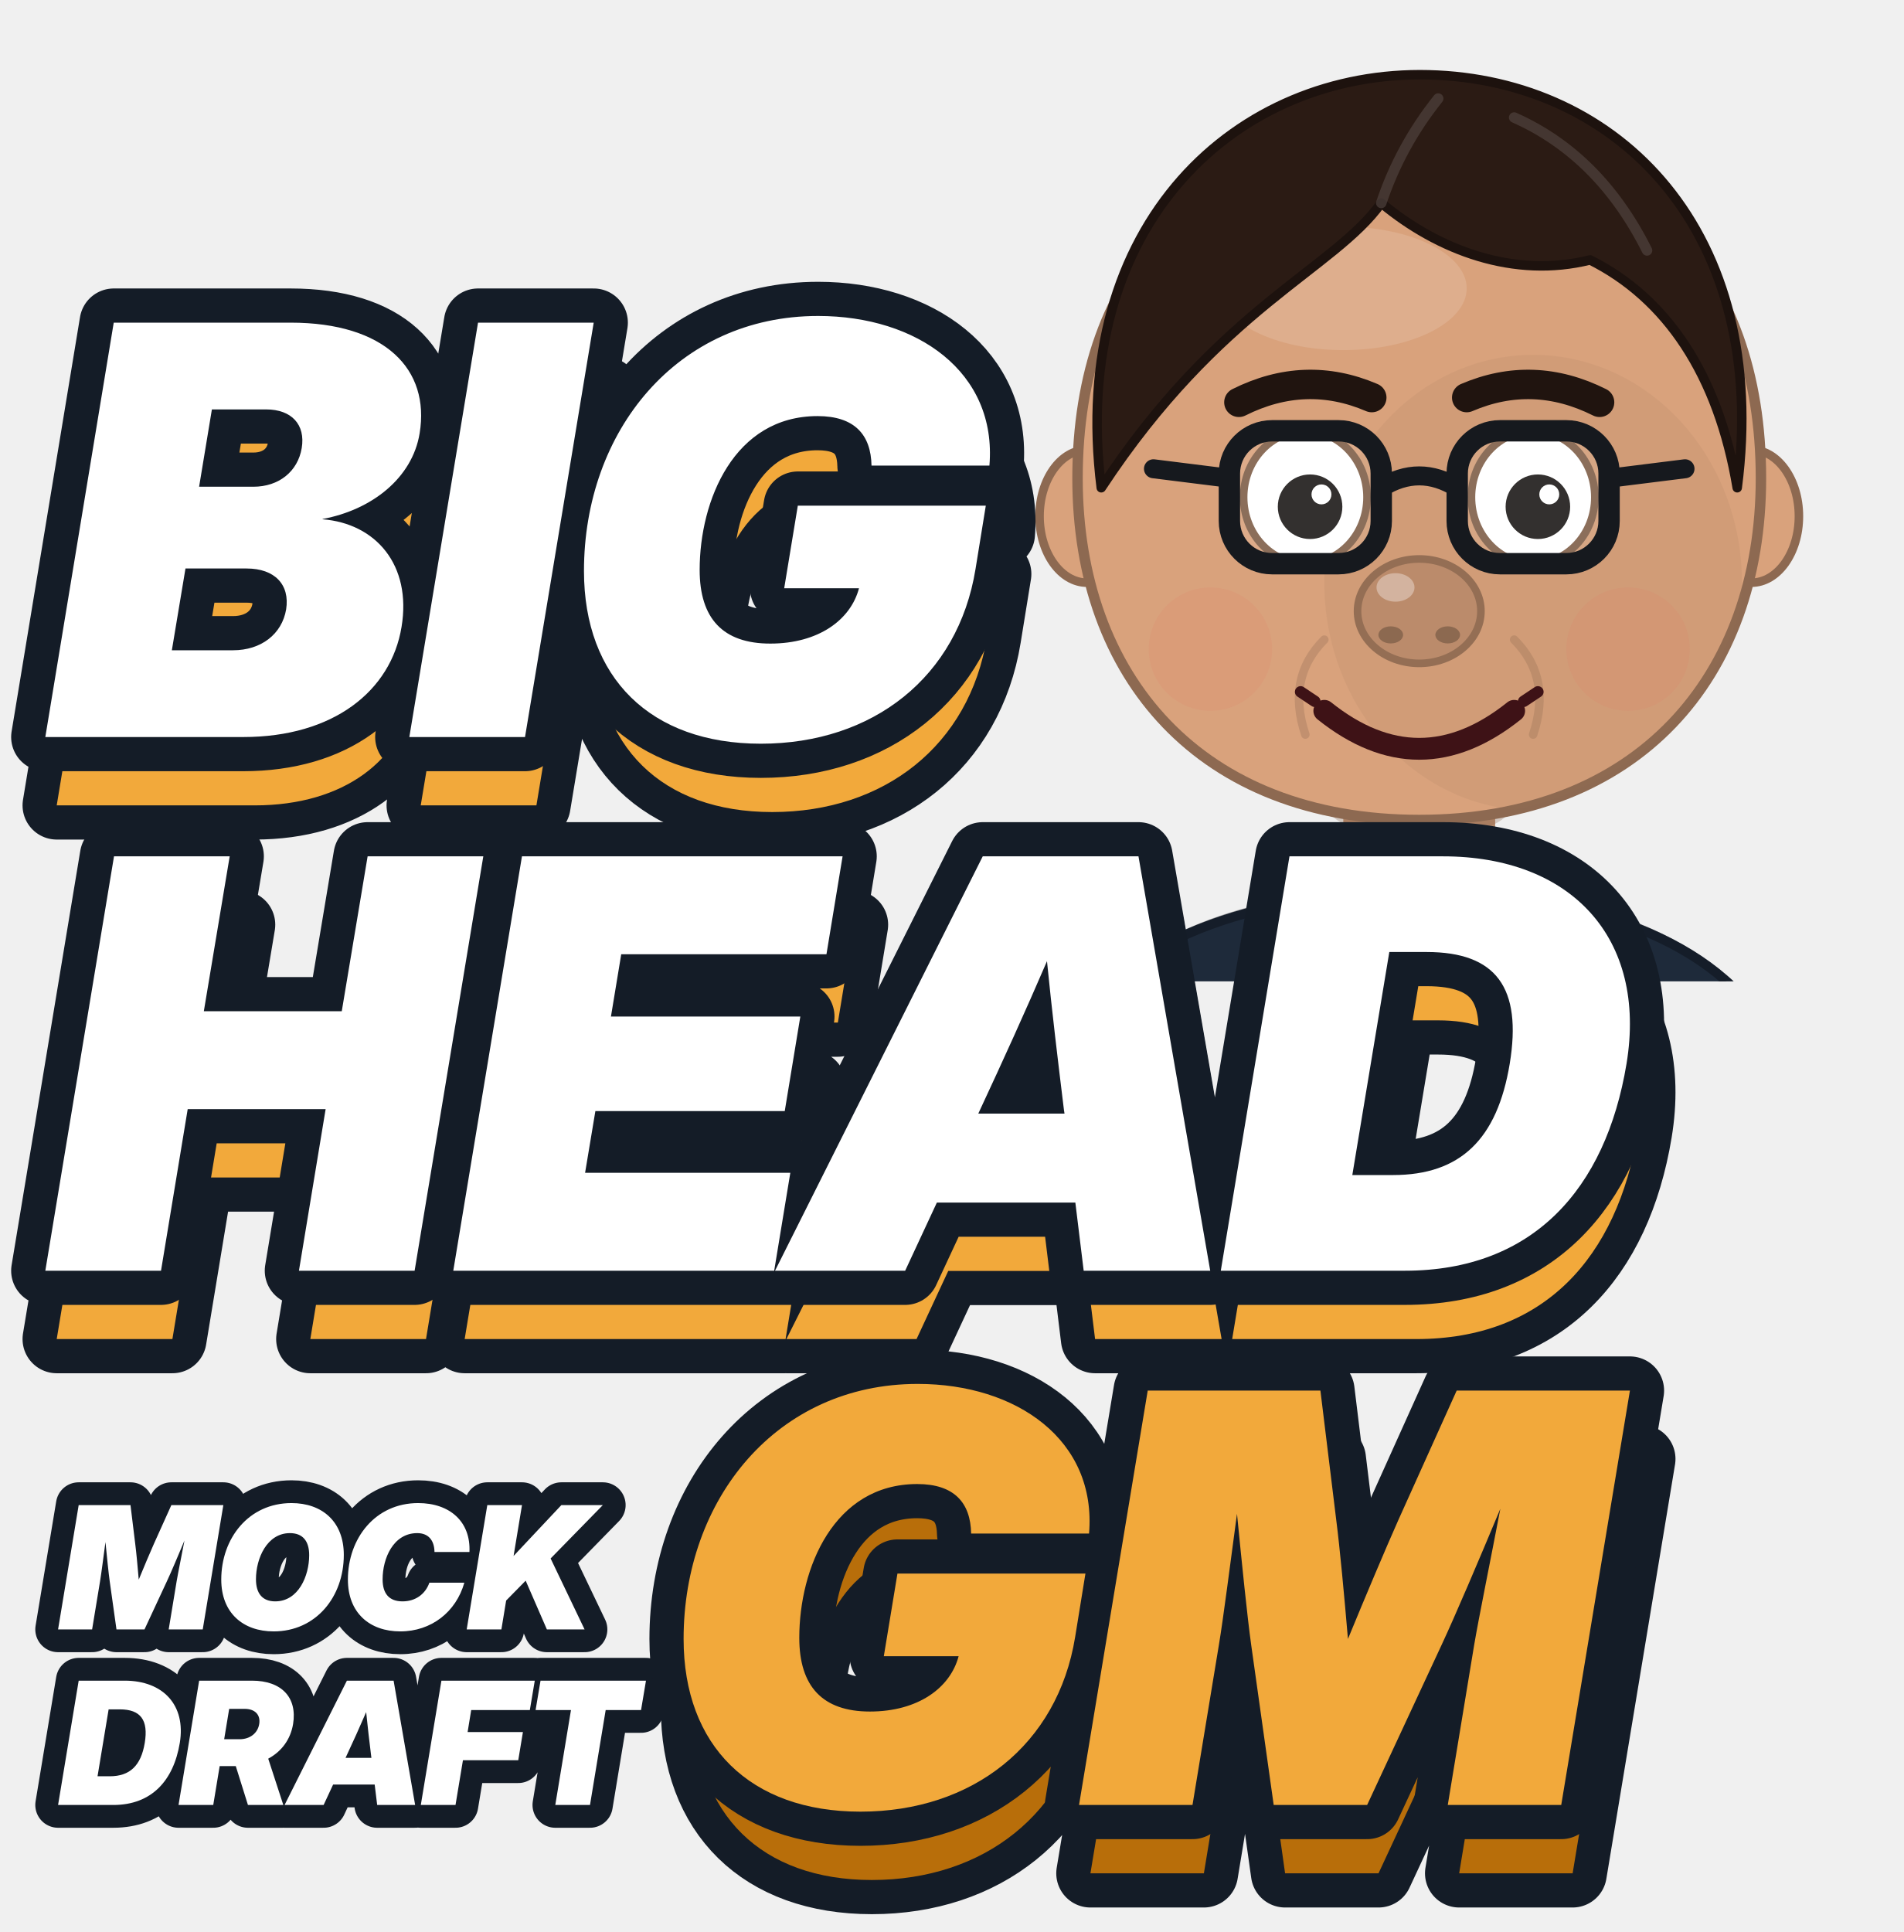
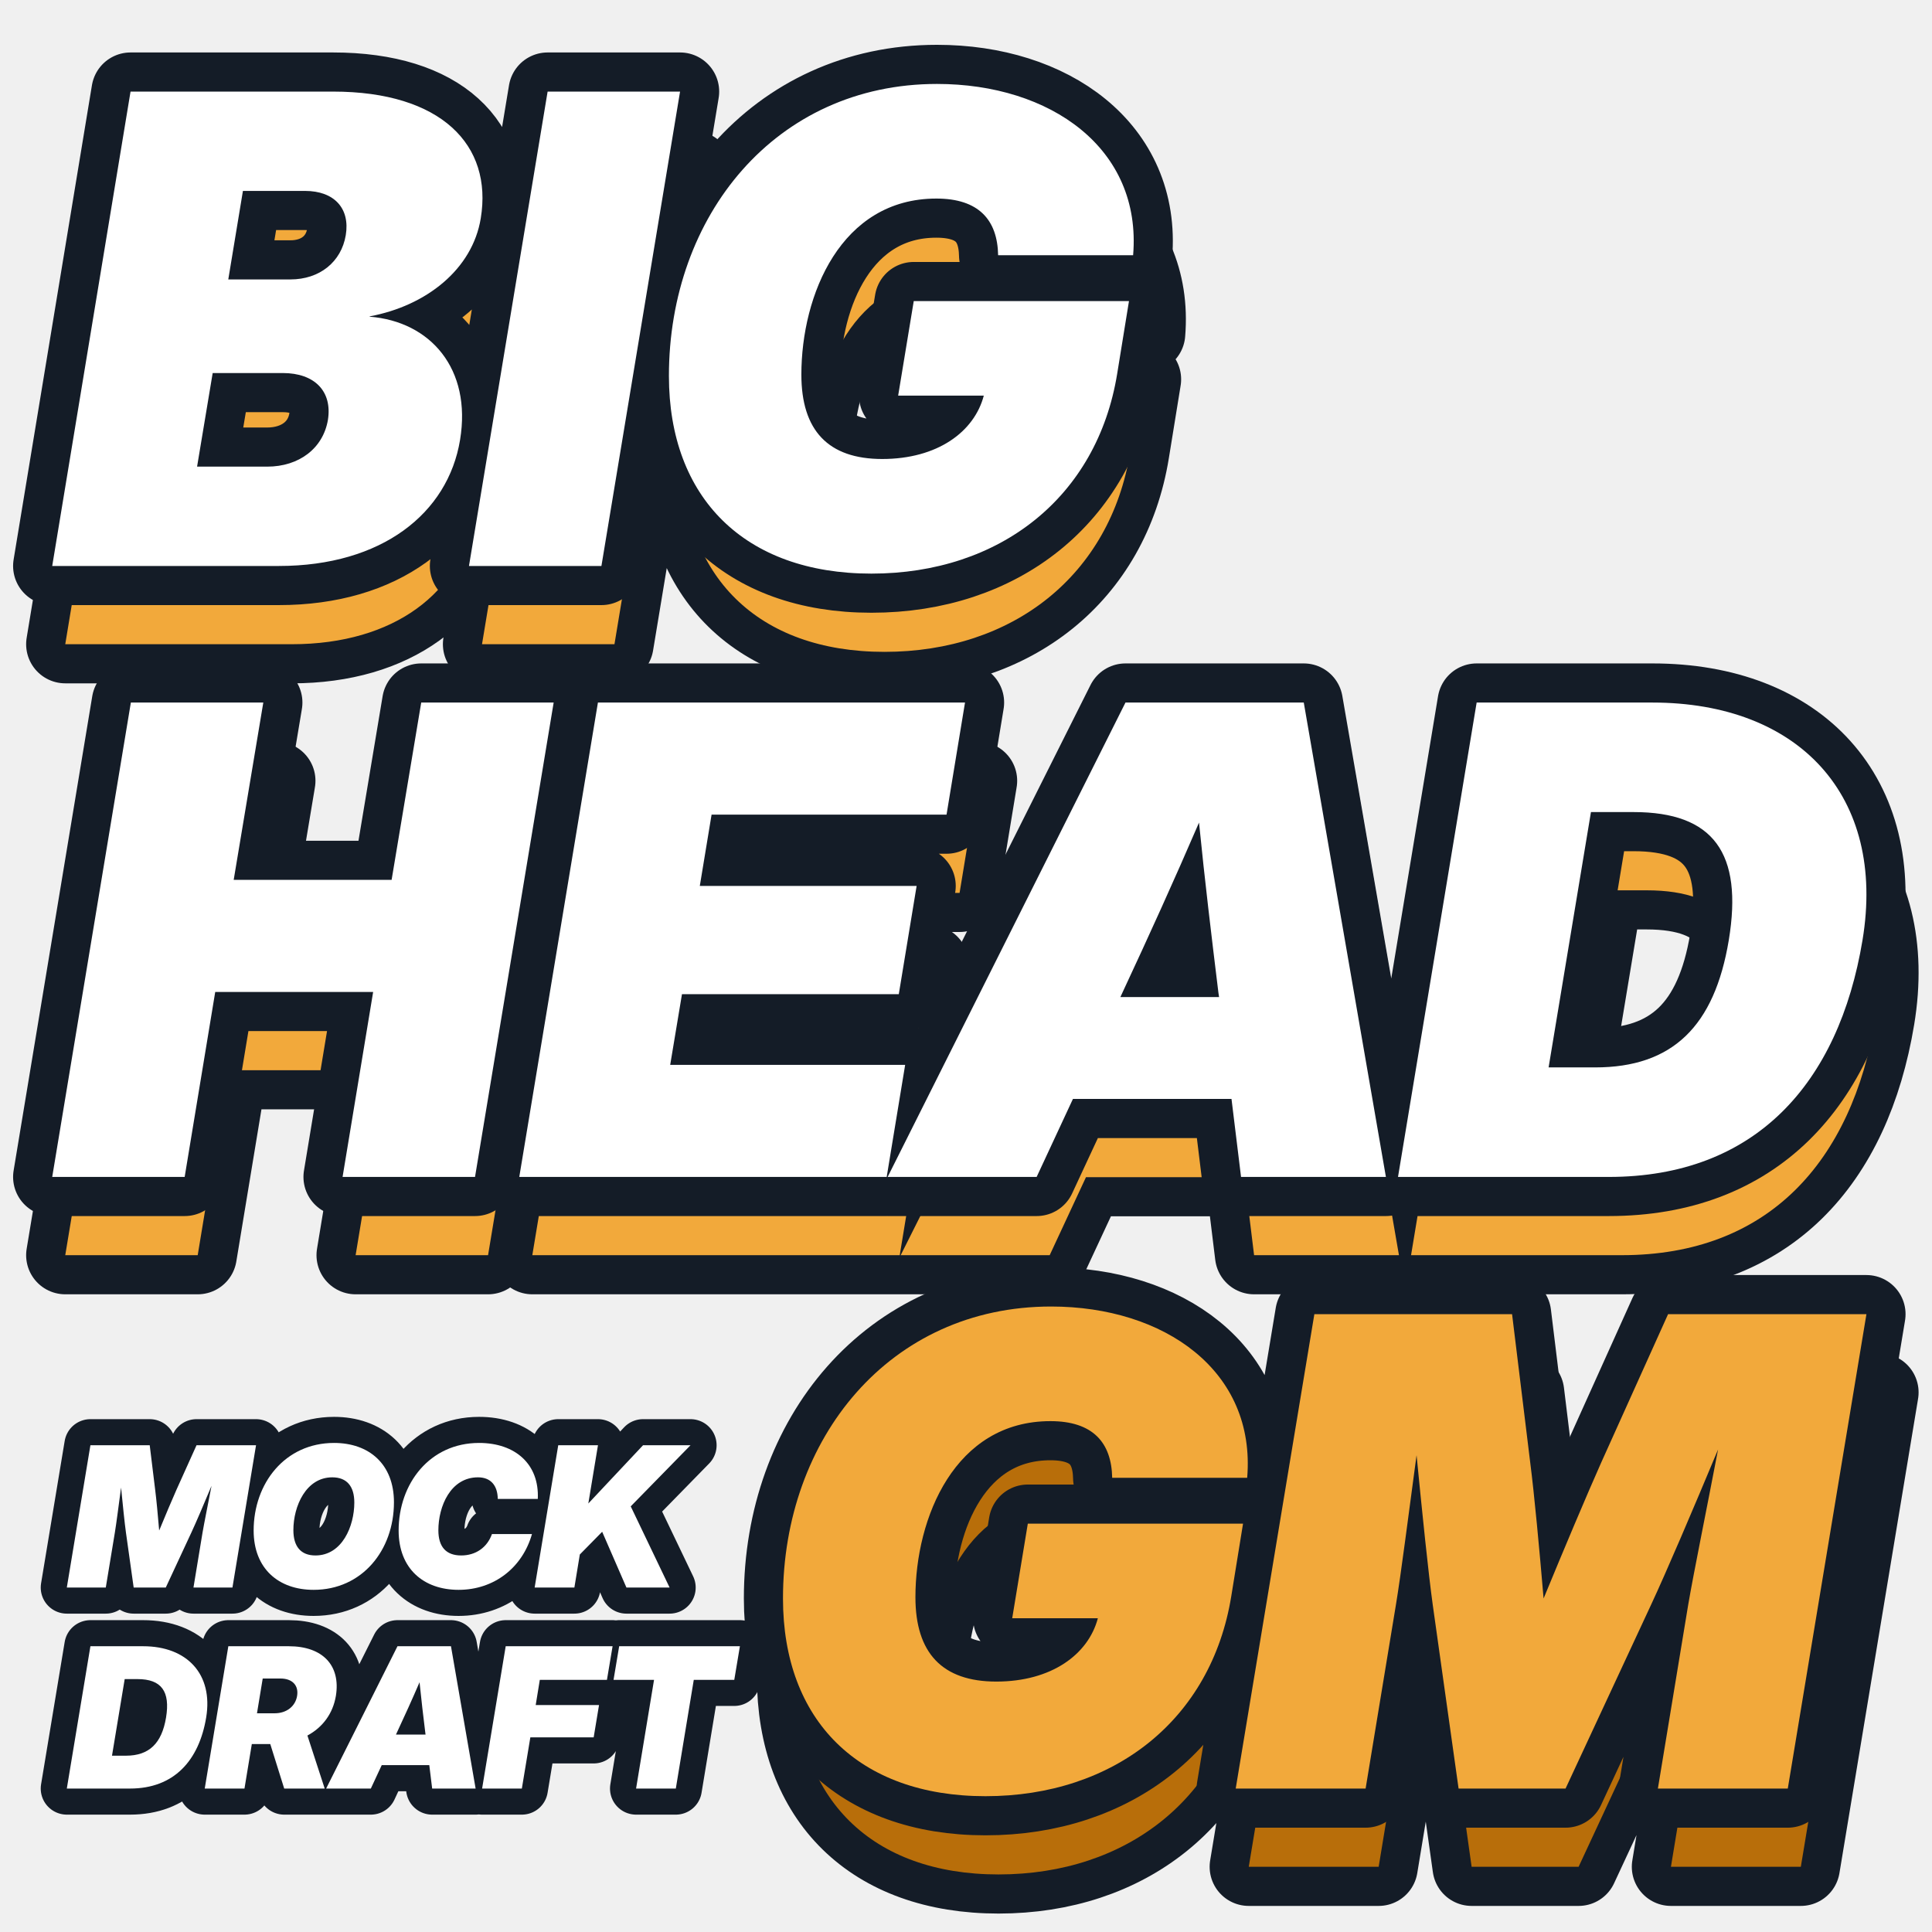
- <svg xmlns="http://www.w3.org/2000/svg" viewBox="-8.3 -56.3 334.2 338.6" width="334" height="339" role="img" aria-label="Big Head GM">
-   <svg x="165.9" y="-54.3" width="150" height="170.0" viewBox="10 0 180 204">
-     <path d="M84 148 L84 192 Q100 200 116 192 L116 148 Z" fill="#b68868" />
-     <ellipse cx="100" cy="166" rx="20" ry="8" fill="#8d6951" opacity="0.3" />
-     <path d="M20 240 C20 212 40 194 70 188 C80 186 90 186 100 186 C110 186 120 186 130 188 C160 194 180 212 180 240 Z" fill="#F2F4F7" stroke="#a5a6a8" stroke-width="2" stroke-linejoin="round" />
-     <path d="M20 240 C20 212 38 196 66 189 L84 186 L97 240 Z" fill="#1E2A3A" stroke="#151d29" stroke-width="2" stroke-linejoin="round" />
-     <path d="M180 240 C180 212 162 196 134 189 L116 186 L103 240 Z" fill="#1E2A3A" stroke="#151d29" stroke-width="2" stroke-linejoin="round" />
-     <path d="M84 186 L70 198 L86 210 L97 238 Z" fill="#192331" stroke="#151d29" stroke-width="1.6" />
-     <path d="M116 186 L130 198 L114 210 L103 238 Z" fill="#192331" stroke="#151d29" stroke-width="1.6" />
-     <path d="M48 214 L62 210 L60 218 Z" fill="#FFFFFF" />
-     <path d="M82 186 L100 206 L92 222 L70 196 Z" fill="#FFFFFF" stroke="#b3b3b3" stroke-width="1.8" stroke-linejoin="round" />
-     <path d="M118 186 L100 206 L108 222 L130 196 Z" fill="#FFFFFF" stroke="#b3b3b3" stroke-width="1.8" stroke-linejoin="round" />
-     <path d="M96.5 204 L103.5 204 L106 227 L100 234 L94 227 Z" fill="#F2A93B" stroke="#a97629" stroke-width="1.8" stroke-linejoin="round" />
-     <path d="M95.6 213 L104.1 209.5 M94.7 222 L105 218" stroke="#1E2A3A" stroke-width="2.2" opacity="0.8" />
-     <path d="M93.5 193 L106.5 193 L103.6 205 L96.4 205 Z" fill="#F2A93B" stroke="#a97629" stroke-width="1.8" stroke-linejoin="round" />
-     <ellipse cx="30" cy="106" rx="10" ry="14" fill="#D9A27C" stroke="#8d6951" stroke-width="1.8" />
-     <path d="M33 98 Q27 106 33 114" stroke="#8d6951" stroke-width="1.6" fill="none" opacity="0.6" />
-     <ellipse cx="170" cy="106" rx="10" ry="14" fill="#D9A27C" stroke="#8d6951" stroke-width="1.8" />
-     <path d="M167 98 Q173 106 167 114" stroke="#8d6951" stroke-width="1.6" fill="none" opacity="0.6" />
-     <path d="M100 26 C146 26 172 54 172 98 C172 140 146 170 100 170 C54 170 28 140 28 98 C28 54 54 26 100 26 Z" fill="#D9A27C" stroke="#8d6951" stroke-width="2.2" />
-     <clipPath id="bhgn-face">
-       <path d="M100 26 C146 26 172 54 172 98 C172 140 146 170 100 170 C54 170 28 140 28 98 C28 54 54 26 100 26 Z" />
-     </clipPath>
-     <g clip-path="url(#bhgn-face)">
-       <ellipse cx="124" cy="120" rx="44" ry="48" fill="#987157" opacity="0.12" />
-       <ellipse cx="84" cy="58" rx="26" ry="13" fill="#FFFFFF" opacity="0.13" />
-       <path d="M80 132 Q72 140 76 152 M120 132 Q128 140 124 152" stroke="#987157" stroke-width="1.8" fill="none" stroke-linecap="round" opacity="0.35" />
-       <circle cx="56" cy="134" r="13" fill="#E36B5F" opacity="0.12" />
-       <circle cx="144" cy="134" r="13" fill="#E36B5F" opacity="0.12" />
-     </g>
-     <path d="M33 100 C26 44 62 12 102 13 C142 14 174 46 167 100 C163 76 152 60 136 52 C120 56 104 50 92 40 C82 54 58 62 33 100 Z" fill="#2B1B14" stroke="#1d120e" stroke-width="2" stroke-linejoin="round" />
-     <path d="M92 40 Q96 28 104 18 M120 22 Q138 30 148 50" fill="none" stroke="#5a4d48" stroke-width="2.2" stroke-linecap="round" opacity="0.55" />
-     <ellipse cx="76" cy="102" rx="13" ry="14" fill="#FFFFFF" stroke="#7e5e48" stroke-width="1.6" />
-     <circle cx="77" cy="104" r="6.8" fill="#1D1A18" />
-     <circle cx="79.4" cy="101.4" r="2.1" fill="#FFFFFF" />
-     <ellipse cx="124" cy="102" rx="13" ry="14" fill="#FFFFFF" stroke="#7e5e48" stroke-width="1.6" />
-     <circle cx="125" cy="104" r="6.8" fill="#1D1A18" />
-     <circle cx="127.4" cy="101.4" r="2.1" fill="#FFFFFF" />
-     <path d="M62 82 Q76 75 90 81" stroke="#20140f" stroke-width="6.2" stroke-linecap="round" fill="none" />
-     <path d="M110 81 Q124 75 138 82" stroke="#20140f" stroke-width="6.2" stroke-linecap="round" fill="none" />
-     <ellipse cx="100" cy="126" rx="13" ry="11" fill="#bb8b6b" stroke="#946e54" stroke-width="1.6" />
-     <ellipse cx="94" cy="131" rx="2.6" ry="1.8" fill="#6d513e" opacity="0.6" />
-     <ellipse cx="106" cy="131" rx="2.6" ry="1.8" fill="#6d513e" opacity="0.6" />
-     <ellipse cx="95" cy="121" rx="4" ry="3" fill="#FFFFFF" opacity="0.35" />
-     <path d="M80 147 Q100 163 120 147" stroke="#3E1216" stroke-width="4.6" stroke-linecap="round" fill="none" />
-     <path d="M78 145 l-3 -2 M122 145 l3 -2" stroke="#3E1216" stroke-width="2.4" stroke-linecap="round" />
-     <rect x="60" y="88" width="32" height="28" rx="9" fill="#FFFFFF" fill-opacity="0.1" stroke="#16191E" stroke-width="4.5" />
-     <rect x="108" y="88" width="32" height="28" rx="9" fill="#FFFFFF" fill-opacity="0.1" stroke="#16191E" stroke-width="4.5" />
-     <path d="M92 100 Q100 95 108 100 M60 98 L44 96 M140 98 L156 96" stroke="#16191E" stroke-width="4" fill="none" stroke-linecap="round" />
-   </svg>
+ <svg xmlns="http://www.w3.org/2000/svg" viewBox="-8.3 -14.0 296.2 296.3" width="296" height="296" role="img" aria-label="Big Head GM">
  <path d="M-0.342 72.8H34.424C50.195 72.8 60.352 64.743 62.207 53.464C64.014 42.575 57.666 35.3 48.34 34.568V34.519C57.031 32.907 64.111 27.292 65.381 19.48C67.236 8.249 59.326 0.046 42.725 0.046H11.67ZM21.875 57.566 24.268 43.21H35.01C39.941 43.21 42.627 46.042 41.943 50.388C41.211 54.734 37.549 57.566 32.617 57.566ZM26.66 28.855 28.906 15.28H38.428C42.92 15.28 45.361 17.966 44.678 22.068C43.994 26.169 40.674 28.855 36.182 28.855ZM95.947 0.046H75.635L63.574 72.8H83.887ZM125.293 73.972C144.971 73.972 159.912 62.253 162.988 43.308L164.795 32.175H131.787L129.395 46.677H142.529C141.064 52.243 135.4 56.394 126.953 56.394C118.652 56.394 114.551 51.999 114.551 43.454C114.551 31.247 120.605 16.452 135.254 16.452C141.748 16.452 144.629 19.724 144.727 25.144H165.43C166.797 8.737 152.734 -1.126 135.352 -1.126C110.596 -1.126 94.238 19.089 94.238 43.65C94.238 62.4 105.908 73.972 125.293 73.972Z" fill="#F2A93B" stroke="#141C27" stroke-width="12" stroke-linejoin="round" paint-order="stroke" transform="translate(2 12)" />
  <path d="M-0.342 72.8H34.424C50.195 72.8 60.352 64.743 62.207 53.464C64.014 42.575 57.666 35.3 48.34 34.568V34.519C57.031 32.907 64.111 27.292 65.381 19.48C67.236 8.249 59.326 0.046 42.725 0.046H11.67ZM21.875 57.566 24.268 43.21H35.01C39.941 43.21 42.627 46.042 41.943 50.388C41.211 54.734 37.549 57.566 32.617 57.566ZM26.66 28.855 28.906 15.28H38.428C42.92 15.28 45.361 17.966 44.678 22.068C43.994 26.169 40.674 28.855 36.182 28.855ZM95.947 0.046H75.635L63.574 72.8H83.887ZM125.293 73.972C144.971 73.972 159.912 62.253 162.988 43.308L164.795 32.175H131.787L129.395 46.677H142.529C141.064 52.243 135.4 56.394 126.953 56.394C118.652 56.394 114.551 51.999 114.551 43.454C114.551 31.247 120.605 16.452 135.254 16.452C141.748 16.452 144.629 19.724 144.727 25.144H165.43C166.797 8.737 152.734 -1.126 135.352 -1.126C110.596 -1.126 94.238 19.089 94.238 43.65C94.238 62.4 105.908 73.972 125.293 73.972Z" fill="#FFFFFF" stroke="#141C27" stroke-width="12" stroke-linejoin="round" paint-order="stroke" />
  <path d="M-0.342 166.5H19.971L24.658 138.131H48.877L44.189 166.5H64.502L76.562 93.746H56.25L51.709 120.943H27.49L32.031 93.746H11.719ZM71.289 166.5H127.637L130.469 149.312H94.434L96.24 138.473H129.492L132.227 121.871H98.975L100.781 110.934H136.816L139.648 93.746H83.35ZM127.783 166.5H150.635L156.201 154.537H180.518L181.982 166.5H204.199L191.602 93.746H164.258ZM163.477 138.912 163.77 138.277C167.871 129.488 171.729 120.992 175.537 112.154C176.416 120.992 177.441 129.488 178.516 138.277L178.613 138.912ZM238.379 166.5C260.791 166.5 273.633 152.242 277.295 130.172C280.957 108.053 267.529 93.746 245.068 93.746H218.115L206.055 166.5ZM229.15 149.703 235.645 110.543H242.188C254.443 110.543 258.984 116.842 256.787 130.172C254.59 143.404 248.145 149.703 236.279 149.703Z" fill="#F2A93B" stroke="#141C27" stroke-width="12" stroke-linejoin="round" paint-order="stroke" transform="translate(2 12)" />
  <path d="M-0.342 166.5H19.971L24.658 138.131H48.877L44.189 166.5H64.502L76.562 93.746H56.25L51.709 120.943H27.49L32.031 93.746H11.719ZM71.289 166.5H127.637L130.469 149.312H94.434L96.24 138.473H129.492L132.227 121.871H98.975L100.781 110.934H136.816L139.648 93.746H83.35ZM127.783 166.5H150.635L156.201 154.537H180.518L181.982 166.5H204.199L191.602 93.746H164.258ZM163.477 138.912 163.77 138.277C167.871 129.488 171.729 120.992 175.537 112.154C176.416 120.992 177.441 129.488 178.516 138.277L178.613 138.912ZM238.379 166.5C260.791 166.5 273.633 152.242 277.295 130.172C280.957 108.053 267.529 93.746 245.068 93.746H218.115L206.055 166.5ZM229.15 149.703 235.645 110.543H242.188C254.443 110.543 258.984 116.842 256.787 130.172C254.59 143.404 248.145 149.703 236.279 149.703Z" fill="#FFFFFF" stroke="#141C27" stroke-width="12" stroke-linejoin="round" paint-order="stroke" />
  <path d="M1.897 229.474H7.874L9.266 221.036C9.5 219.63 9.852 216.847 10.218 214.137C10.481 216.818 10.76 219.557 10.965 221.036L12.151 229.474H17.073L20.999 221.036C21.717 219.498 22.947 216.613 24.09 213.873C23.562 216.642 22.962 219.571 22.713 221.036L21.321 229.474H27.298L30.916 207.648H21.79L18.714 214.474C18.055 215.953 16.985 218.488 16.062 220.729C15.872 218.488 15.638 215.953 15.447 214.474L14.612 207.648H5.516ZM39.749 229.825C47.161 229.825 52.068 223.776 52.068 216.393C52.068 210.519 48.23 207.296 42.884 207.296C35.34 207.296 30.55 213.507 30.55 220.729C30.55 226.573 34.373 229.825 39.749 229.825ZM40.027 224.552C37.786 224.552 36.644 223.175 36.644 220.67C36.644 216.979 38.592 212.57 42.605 212.57C44.847 212.57 45.989 213.946 45.989 216.437C45.989 220.07 44.114 224.552 40.027 224.552ZM61.985 229.825C67.42 229.825 71.771 226.427 73.235 221.271H67.098C66.365 223.321 64.622 224.552 62.381 224.552C60.037 224.552 58.88 223.204 58.88 220.685C58.88 217.008 60.755 212.57 64.959 212.57C66.907 212.57 67.962 213.815 67.991 215.88H74.129C74.378 210.577 70.701 207.296 65.12 207.296C57.576 207.296 52.786 213.507 52.786 220.729C52.786 226.573 56.609 229.825 61.985 229.825ZM73.646 229.474H79.739L80.574 224.405L84.002 220.919L87.723 229.474H94.344L88.382 217.023L97.552 207.648H90.271L84.998 213.258C83.958 214.371 82.918 215.47 81.878 216.583L82.581 212.335L83.357 207.648H77.264Z" fill="#FFFFFF" stroke="#141C27" stroke-width="8" stroke-linejoin="round" paint-order="stroke" />
  <path d="M11.595 260.3C18.318 260.3 22.171 256.023 23.27 249.402C24.368 242.766 20.34 238.474 13.602 238.474H5.516L1.897 260.3ZM8.826 255.261 10.774 243.513H12.737C16.414 243.513 17.776 245.403 17.117 249.402C16.458 253.371 14.524 255.261 10.965 255.261ZM23.05 260.3H29.144L30.271 253.474H33.099L35.237 260.3H41.448L38.797 252.17C41.141 250.91 42.708 248.801 43.162 246.091C43.924 241.418 41.141 238.474 35.94 238.474H26.668ZM31.062 248.757 31.941 243.425H34.666C36.497 243.425 37.479 244.494 37.215 246.091C36.951 247.688 35.604 248.757 33.772 248.757ZM41.668 260.3H48.523L50.193 256.711H57.488L57.928 260.3H64.593L60.813 238.474H52.61ZM52.376 252.024 52.464 251.833C53.694 249.196 54.852 246.648 55.994 243.996C56.258 246.648 56.565 249.196 56.888 251.833L56.917 252.024ZM65.589 260.3H71.683L72.986 252.448H82.698L83.519 247.497H73.807L74.437 243.63H84.734L85.599 238.474H69.207ZM85.745 243.63H91.956L89.202 260.3H95.296L98.05 243.63H104.261L105.125 238.474H86.609Z" fill="#FFFFFF" stroke="#141C27" stroke-width="8" stroke-linejoin="round" paint-order="stroke" />
  <path d="M142.786 261.472C162.464 261.472 177.405 249.753 180.482 230.808L182.288 219.675H149.28L146.888 234.177H160.023C158.558 239.743 152.894 243.894 144.447 243.894C136.146 243.894 132.044 239.499 132.044 230.954C132.044 218.747 138.099 203.952 152.747 203.952C159.241 203.952 162.122 207.224 162.22 212.644H182.923C184.29 196.238 170.228 186.374 152.845 186.374C128.089 186.374 111.732 206.589 111.732 231.15C111.732 249.9 123.402 261.472 142.786 261.472ZM181.165 260.3H201.087L205.726 232.175C206.507 227.488 207.679 218.21 208.9 209.177C209.779 218.113 210.706 227.243 211.39 232.175L215.345 260.3H231.751L244.837 232.175C247.23 227.048 251.331 217.429 255.14 208.298C253.382 217.527 251.38 227.292 250.55 232.175L245.911 260.3H265.833L277.894 187.546H247.474L237.22 210.3C235.023 215.232 231.458 223.679 228.382 231.15C227.747 223.679 226.966 215.232 226.331 210.3L223.548 187.546H193.226Z" fill="#B86E0A" stroke="#141C27" stroke-width="12" stroke-linejoin="round" paint-order="stroke" transform="translate(2 12)" />
  <path d="M142.786 261.472C162.464 261.472 177.405 249.753 180.482 230.808L182.288 219.675H149.28L146.888 234.177H160.023C158.558 239.743 152.894 243.894 144.447 243.894C136.146 243.894 132.044 239.499 132.044 230.954C132.044 218.747 138.099 203.952 152.747 203.952C159.241 203.952 162.122 207.224 162.22 212.644H182.923C184.29 196.238 170.228 186.374 152.845 186.374C128.089 186.374 111.732 206.589 111.732 231.15C111.732 249.9 123.402 261.472 142.786 261.472ZM181.165 260.3H201.087L205.726 232.175C206.507 227.488 207.679 218.21 208.9 209.177C209.779 218.113 210.706 227.243 211.39 232.175L215.345 260.3H231.751L244.837 232.175C247.23 227.048 251.331 217.429 255.14 208.298C253.382 217.527 251.38 227.292 250.55 232.175L245.911 260.3H265.833L277.894 187.546H247.474L237.22 210.3C235.023 215.232 231.458 223.679 228.382 231.15C227.747 223.679 226.966 215.232 226.331 210.3L223.548 187.546H193.226Z" fill="#F2A93B" stroke="#141C27" stroke-width="12" stroke-linejoin="round" paint-order="stroke" />
</svg>
